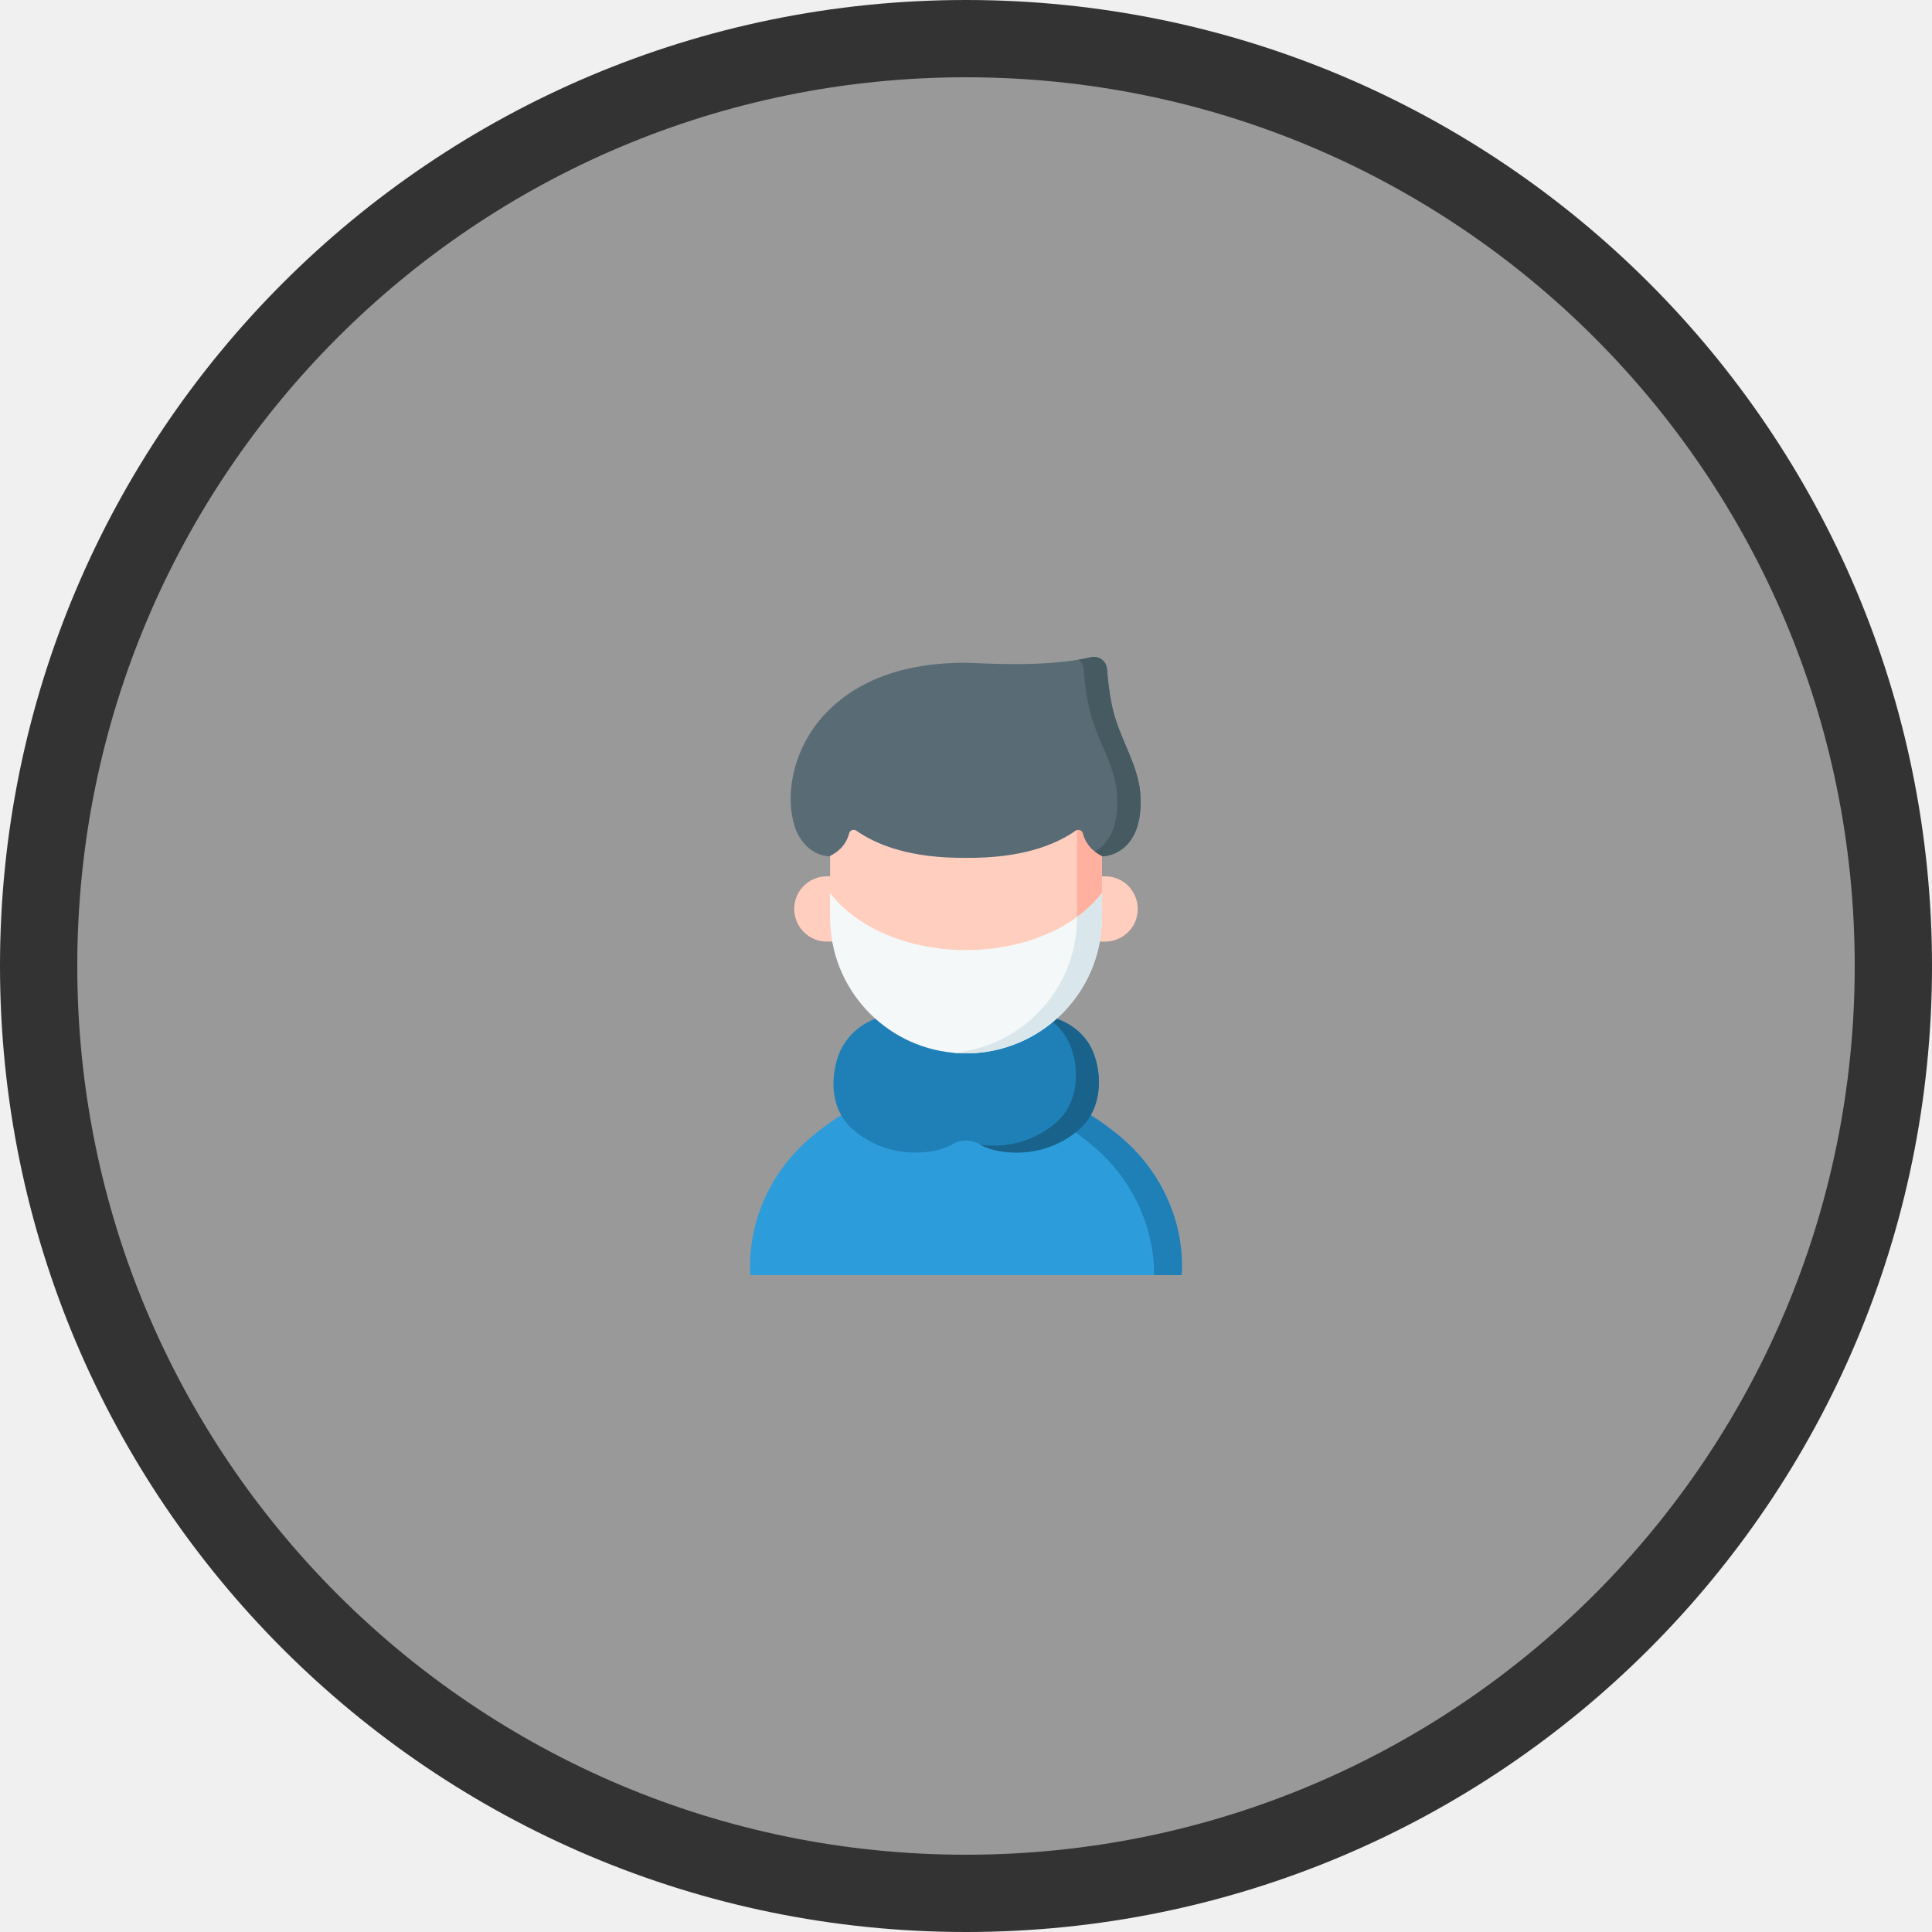
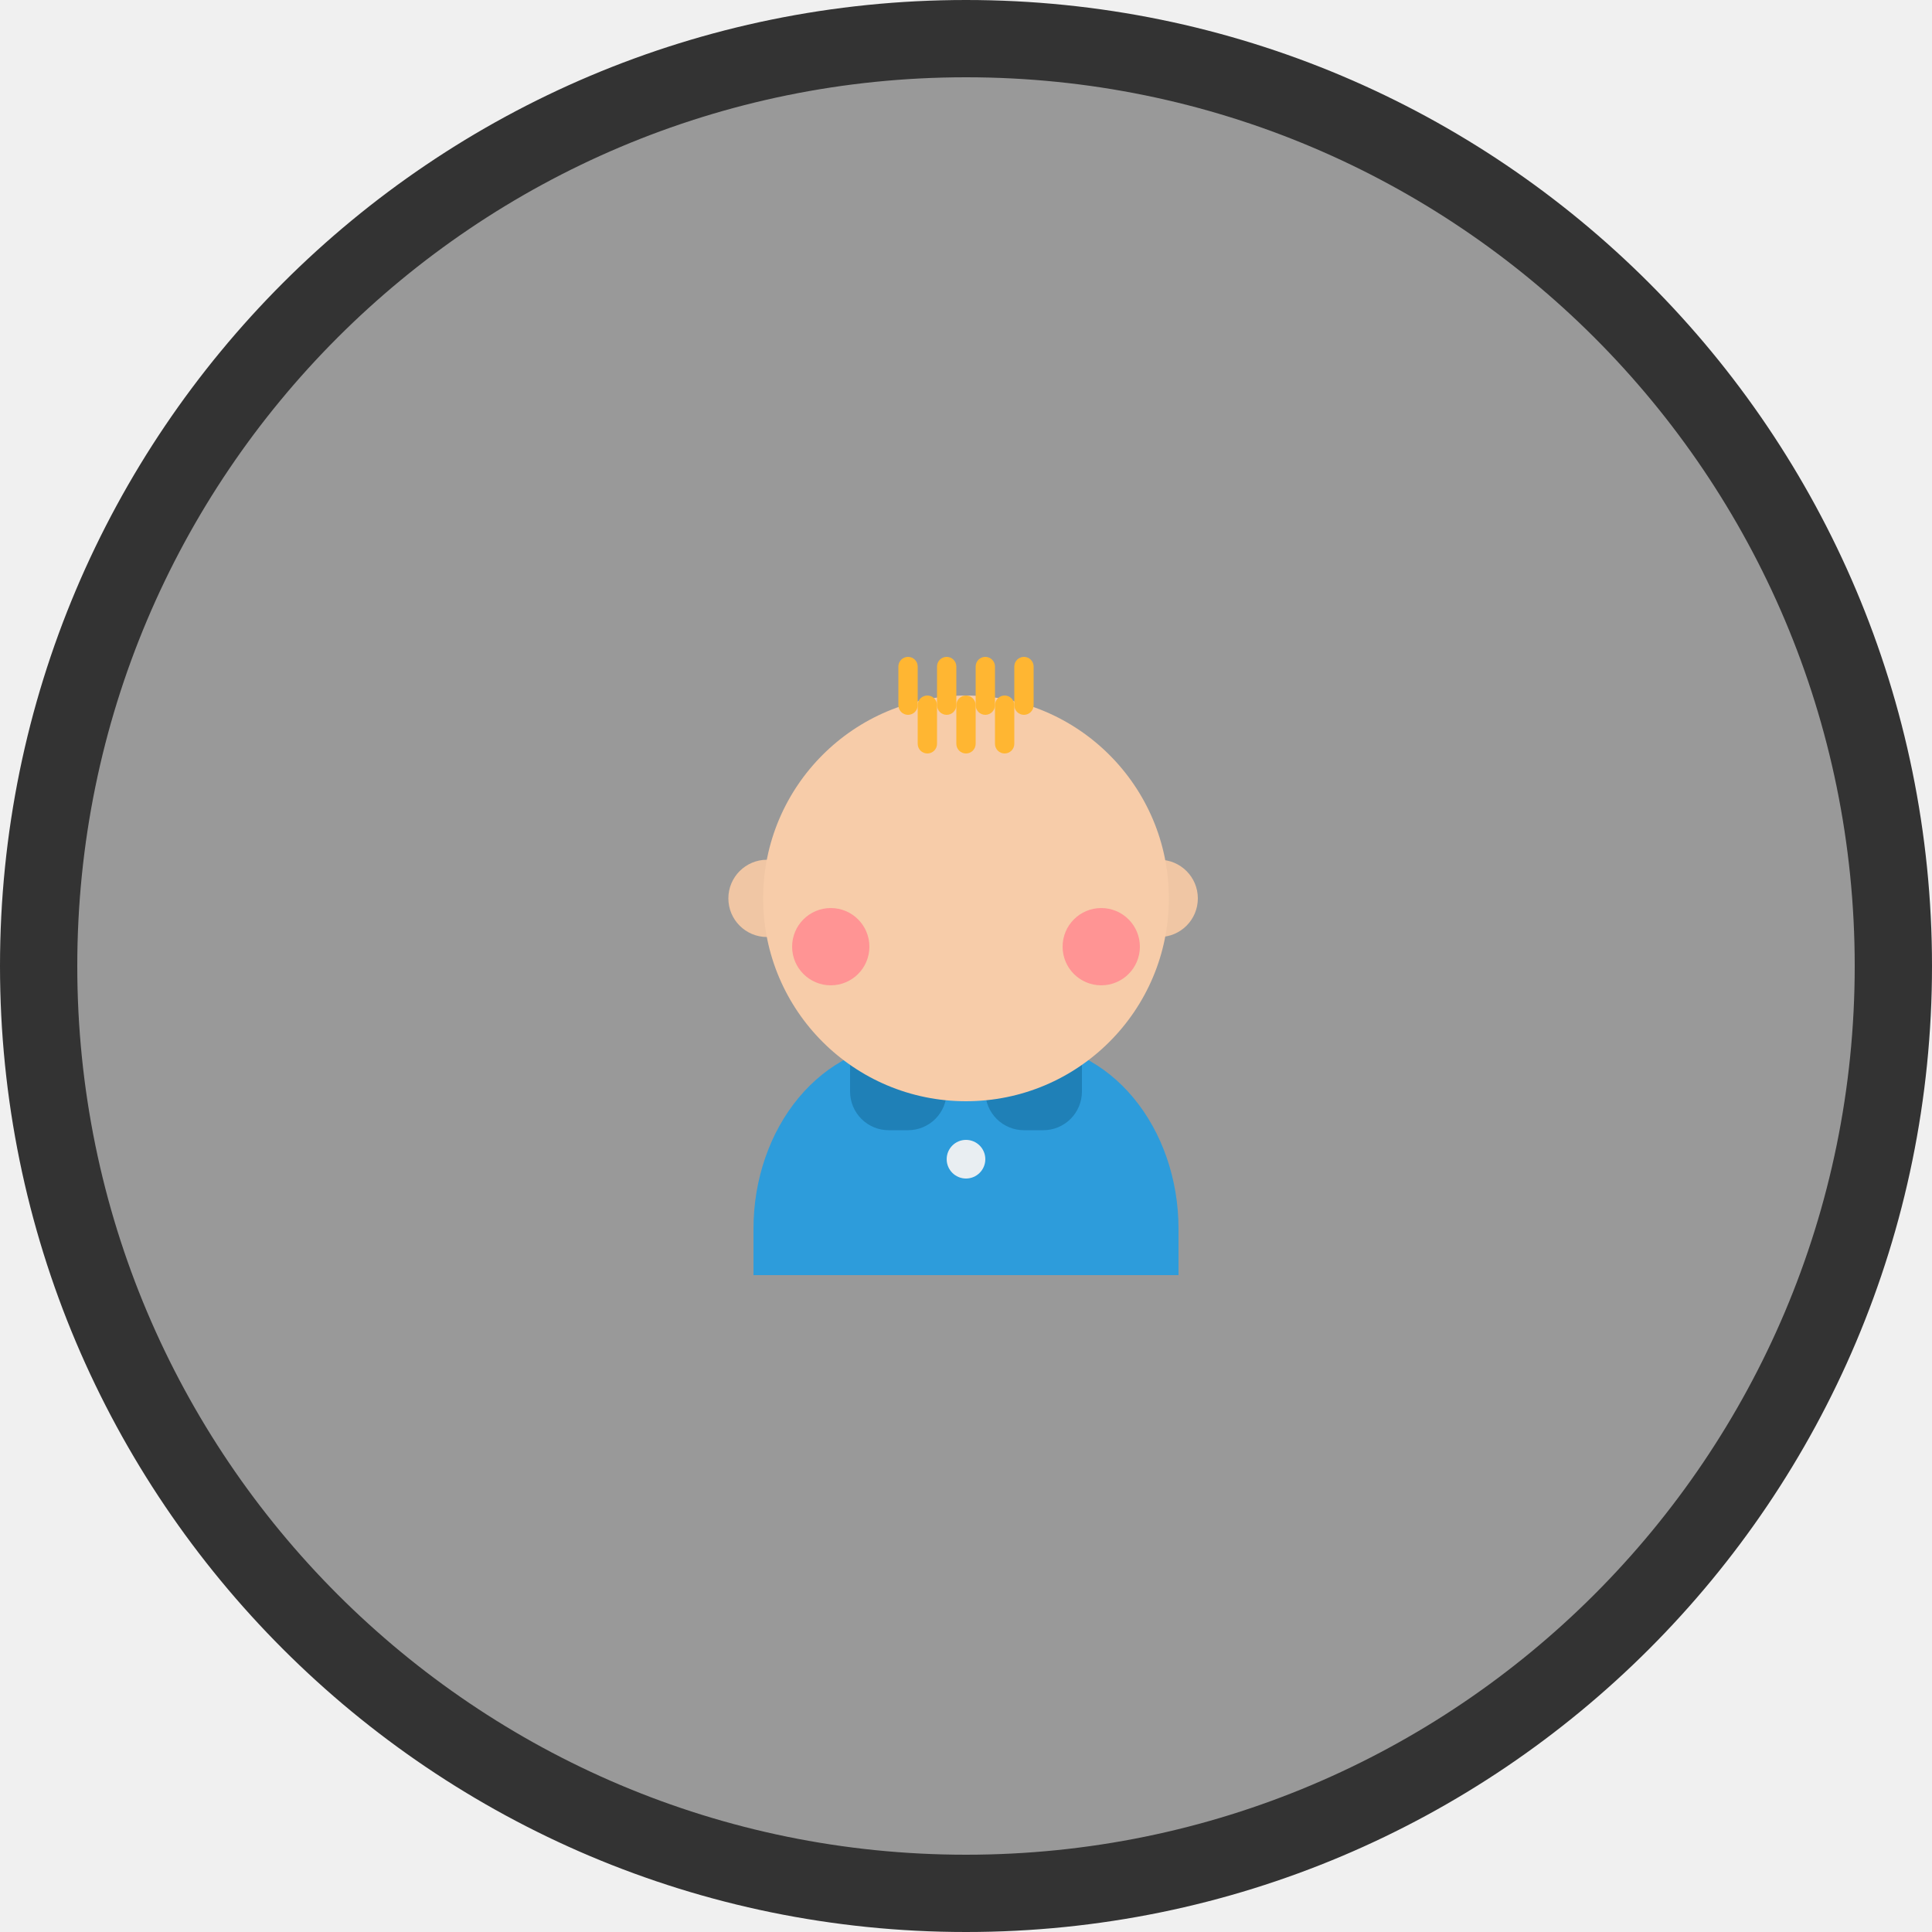
<svg xmlns="http://www.w3.org/2000/svg" width="100" height="100" viewBox="0 0 100 100" fill="none">
  <circle cx="50" cy="50" r="48" fill="#999999" stroke="#333333" stroke-width="4" />
-   <g clip-path="url(#clip0)">
-     <path d="M61.165 66H38.836C38.818 65.7 38.818 65.407 38.832 65.123C38.947 62.703 40.107 60.46 41.95 58.888C44.492 56.72 47.281 56.05 47.281 56.05C47.458 56.032 47.605 55.974 47.726 55.889C48.412 55.41 48.277 54.058 48.277 54.058H51.723C51.723 54.058 51.589 55.41 52.274 55.889C52.395 55.974 52.542 56.032 52.72 56.05C52.72 56.05 55.508 56.72 58.05 58.888C59.893 60.46 61.053 62.703 61.168 65.123C61.182 65.407 61.182 65.7 61.165 66Z" fill="#2D9CDB" />
-     <path d="M61.164 66H59.738C59.738 65.858 59.735 65.718 59.728 65.58C59.612 63.16 58.453 60.916 56.61 59.345C54.865 57.857 53.005 57.075 52.01 56.73C52.146 56.449 52.227 56.157 52.274 55.889C52.395 55.974 52.542 56.032 52.72 56.05C52.72 56.05 55.508 56.72 58.05 58.889C59.893 60.46 61.053 62.703 61.168 65.123C61.182 65.407 61.182 65.7 61.164 66Z" fill="#1F80B7" />
-     <path d="M56.878 56.045C56.883 55.423 56.739 54.699 56.434 54.149C55.971 53.313 55.145 52.804 54.229 52.592H45.772C44.56 52.872 43.623 53.726 43.297 54.934C42.962 56.178 43.122 57.558 44.129 58.445C45.016 59.227 46.159 59.652 47.341 59.658C47.982 59.662 48.728 59.564 49.312 59.221C49.736 58.972 50.265 58.972 50.689 59.221C51.273 59.564 52.019 59.662 52.66 59.658C53.841 59.652 54.985 59.227 55.871 58.445C56.574 57.826 56.872 56.945 56.878 56.045Z" fill="#1F80B7" />
-     <path d="M56.878 56.044C56.871 56.945 56.574 57.826 55.872 58.445C54.985 59.226 53.841 59.652 52.659 59.658C52.042 59.661 51.327 59.571 50.753 59.256C50.998 59.288 51.242 59.3 51.472 59.299C52.654 59.292 53.797 58.867 54.683 58.086C55.386 57.467 55.684 56.586 55.69 55.686C55.695 55.064 55.551 54.34 55.246 53.789C54.955 53.263 54.519 52.866 54.008 52.592H54.229C55.145 52.803 55.971 53.313 56.434 54.149C56.739 54.699 56.883 55.422 56.878 56.044Z" fill="#18628B" />
-     <path d="M43.109 48.737H42.799C41.866 48.737 41.109 47.98 41.109 47.047C41.109 46.114 41.866 45.357 42.799 45.357H43.109V48.737Z" fill="#FFCEBF" />
-     <path d="M56.892 48.737H57.201C58.135 48.737 58.891 47.98 58.891 47.047C58.891 46.114 58.135 45.357 57.201 45.357H56.892V48.737Z" fill="#FFCEBF" />
-     <path d="M56.275 40.989L57.034 43.621V46.219L56.784 47.137C56.784 47.377 56.785 47.779 56.762 48.012C56.596 49.671 56.09 51.116 54.974 52.232C53.702 53.505 51.943 54.293 50 54.293C46.355 54.293 43.592 51.717 43.236 48.166C43.212 47.932 43.139 47.209 43.139 46.969V46.595L42.966 46.219V43.621L43.641 40.989H56.275Z" fill="#FFCEBF" />
-     <path d="M56.275 41.216L57.035 44.094V46.219L56.925 46.62L56.933 47.513C56.933 47.753 56.922 47.949 56.899 48.183C56.733 49.842 56.03 51.287 54.913 52.402C53.641 53.675 51.943 54.52 50 54.52C49.784 54.52 49.569 54.511 49.358 54.491C51.044 54.339 52.558 53.591 53.689 52.46C54.805 51.345 55.548 49.856 55.713 48.197C55.737 47.963 55.749 47.726 55.749 47.487V41.216H56.275Z" fill="#FFB09E" />
-     <path d="M57.034 46.219V47.487C57.034 47.726 57.022 47.963 56.999 48.197C56.833 49.856 56.09 51.344 54.974 52.46C53.702 53.733 51.943 54.521 50 54.521C46.355 54.521 43.358 51.748 43.002 48.197C42.978 47.963 42.966 47.726 42.966 47.487V46.219C42.966 46.219 44.42 48.433 48.237 49.038C49.405 49.223 50.596 49.223 51.764 49.038C55.581 48.433 57.034 46.219 57.034 46.219Z" fill="#F5F8F9" />
-     <path d="M57.035 46.219V47.487C57.035 47.726 57.022 47.963 56.999 48.197C56.833 49.856 56.09 51.345 54.974 52.46C53.702 53.733 51.943 54.52 50 54.52C49.84 54.52 49.677 54.517 49.517 54.504C49.464 54.5 49.41 54.496 49.358 54.491C51.044 54.339 52.558 53.591 53.689 52.46C54.805 51.345 55.548 49.856 55.713 48.197C55.737 47.963 55.749 47.726 55.749 47.486V47.461C56.648 46.808 57.035 46.219 57.035 46.219Z" fill="#D9E7EC" />
-     <path d="M59.037 41.421C59.037 40.79 58.891 40.205 58.689 39.635C58.409 38.848 58.021 38.091 57.76 37.286C57.667 36.999 57.592 36.707 57.532 36.412C57.413 35.831 57.349 35.24 57.302 34.648C57.302 34.646 57.302 34.643 57.302 34.64C57.27 34.219 56.879 33.923 56.468 34.018C53.989 34.589 50.544 34.303 49.961 34.303C47.018 34.303 44.376 35.084 42.571 37.101C41.277 38.547 40.576 40.747 41.097 42.662C41.327 43.503 41.971 44.248 42.882 44.321C42.892 44.322 42.917 44.328 42.926 44.324C43.605 43.995 43.859 43.509 43.95 43.137C43.991 42.97 44.187 42.898 44.327 42.997C45.398 43.748 47.155 44.428 50 44.402C52.845 44.428 54.602 43.749 55.673 42.997C55.813 42.899 56.009 42.971 56.05 43.137C56.141 43.509 56.395 43.995 57.074 44.324C57.074 44.324 59.089 44.303 59.037 41.421Z" fill="#596C76" />
-     <path d="M57.073 44.324C56.919 44.249 56.787 44.166 56.673 44.078C57.227 43.765 57.858 43.05 57.829 41.421C57.829 40.79 57.683 40.205 57.481 39.635C57.201 38.848 56.813 38.091 56.551 37.286C56.458 36.999 56.384 36.707 56.324 36.412C56.205 35.831 56.14 35.24 56.094 34.648C56.094 34.646 56.094 34.643 56.093 34.64C56.078 34.434 55.977 34.258 55.829 34.144C56.048 34.107 56.261 34.066 56.468 34.018C56.879 33.923 57.27 34.22 57.301 34.64C57.302 34.643 57.302 34.646 57.302 34.648C57.348 35.24 57.413 35.831 57.532 36.412C57.592 36.707 57.666 36.999 57.76 37.286C58.021 38.091 58.409 38.848 58.689 39.635C58.891 40.205 59.037 40.79 59.037 41.421C59.089 44.303 57.073 44.324 57.073 44.324Z" fill="#465A61" />
-   </g>
-   <defs>
-     <clipPath id="clip0">
-       <rect width="32" height="32" fill="white" transform="translate(34 34)" />
-     </clipPath>
-   </defs>
+   <path d="M47 54H53C55.122 54 57.157 55.011 58.657 56.812C60.157 58.612 61 61.054 61 63.6V66H39V63.6C39 61.054 39.843 58.612 41.343 56.812C42.843 55.011 44.878 54 47 54Z" fill="#2D9CDB" />
+   <path d="M44 54.5H49V56.5C49 57.03 48.789 57.539 48.414 57.914C48.039 58.289 47.53 58.5 47 58.5H46C45.47 58.5 44.961 58.289 44.586 57.914C44.211 57.539 44 57.03 44 56.5V54.5Z" fill="#1F80B7" />
+   <path d="M51 54.5H56V56.5C56 57.03 55.789 57.539 55.414 57.914C55.039 58.289 54.53 58.5 54 58.5H53C52.47 58.5 51.961 58.289 51.586 57.914C51.211 57.539 51 57.03 51 56.5V54.5Z" fill="#1F80B7" />
+   <path d="M50 61C50.552 61 51 60.552 51 60C51 59.448 50.552 59 50 59C49.448 59 49 59.448 49 60C49 60.552 49.448 61 50 61Z" fill="#E9EEF2" />
+   <path d="M39.7 48.5C40.805 48.5 41.7 47.605 41.7 46.5C41.7 45.395 40.805 44.5 39.7 44.5C38.596 44.5 37.7 45.395 37.7 46.5C37.7 47.605 38.596 48.5 39.7 48.5Z" fill="#F0C6A4" />
+   <path d="M60 48.5C61.105 48.5 62 47.605 62 46.5C62 45.395 61.105 44.5 60 44.5C58.895 44.5 58 45.395 58 46.5C58 47.605 58.895 48.5 60 48.5Z" fill="#F0C6A4" />
+   <path d="M50 57C55.799 57 60.5 52.299 60.5 46.5C60.5 40.701 55.799 36 50 36C44.201 36 39.5 40.701 39.5 46.5C39.5 52.299 44.201 57 50 57Z" fill="#F7CCA9" />
+   <path d="M47 37C46.867 37 46.74 36.947 46.646 36.854C46.553 36.76 46.5 36.633 46.5 36.5V34.5C46.5 34.367 46.553 34.24 46.646 34.146C46.74 34.053 46.867 34 47 34C47.133 34 47.26 34.053 47.354 34.146C47.447 34.24 47.5 34.367 47.5 34.5V36.5C47.5 36.633 47.447 36.76 47.354 36.854C47.26 36.947 47.133 37 47 37Z" fill="#FFB632" />
+   <path d="M48 39C47.867 39 47.74 38.947 47.646 38.854C47.553 38.76 47.5 38.633 47.5 38.5V36.5C47.5 36.367 47.553 36.24 47.646 36.146C47.74 36.053 47.867 36 48 36C48.133 36 48.26 36.053 48.354 36.146C48.447 36.24 48.5 36.367 48.5 36.5V38.5C48.5 38.633 48.447 38.76 48.354 38.854C48.26 38.947 48.133 39 48 39Z" fill="#FFB632" />
+   <path d="M50 39C49.867 39 49.74 38.947 49.646 38.854C49.553 38.76 49.5 38.633 49.5 38.5V36.5C49.5 36.367 49.553 36.24 49.646 36.146C49.74 36.053 49.867 36 50 36C50.133 36 50.26 36.053 50.354 36.146C50.447 36.24 50.5 36.367 50.5 36.5V38.5C50.5 38.633 50.447 38.76 50.354 38.854C50.26 38.947 50.133 39 50 39Z" fill="#FFB632" />
+   <path d="M52 39C51.867 39 51.74 38.947 51.646 38.854C51.553 38.76 51.5 38.633 51.5 38.5V36.5C51.5 36.367 51.553 36.24 51.646 36.146C51.74 36.053 51.867 36 52 36C52.133 36 52.26 36.053 52.354 36.146C52.447 36.24 52.5 36.367 52.5 36.5V38.5C52.5 38.633 52.447 38.76 52.354 38.854C52.26 38.947 52.133 39 52 39Z" fill="#FFB632" />
+   <path d="M49 37C48.867 37 48.74 36.947 48.646 36.854C48.553 36.76 48.5 36.633 48.5 36.5V34.5C48.5 34.367 48.553 34.24 48.646 34.146C48.74 34.053 48.867 34 49 34C49.133 34 49.26 34.053 49.354 34.146C49.447 34.24 49.5 34.367 49.5 34.5V36.5C49.5 36.633 49.447 36.76 49.354 36.854C49.26 36.947 49.133 37 49 37Z" fill="#FFB632" />
+   <path d="M51 37C50.867 37 50.74 36.947 50.646 36.854C50.553 36.76 50.5 36.633 50.5 36.5V34.5C50.5 34.367 50.553 34.24 50.646 34.146C50.74 34.053 50.867 34 51 34C51.133 34 51.26 34.053 51.354 34.146C51.447 34.24 51.5 34.367 51.5 34.5V36.5C51.5 36.633 51.447 36.76 51.354 36.854C51.26 36.947 51.133 37 51 37Z" fill="#FFB632" />
+   <path d="M53 37C52.867 37 52.74 36.947 52.646 36.854C52.553 36.76 52.5 36.633 52.5 36.5V34.5C52.5 34.367 52.553 34.24 52.646 34.146C52.74 34.053 52.867 34 53 34C53.133 34 53.26 34.053 53.354 34.146C53.447 34.24 53.5 34.367 53.5 34.5V36.5C53.5 36.633 53.447 36.76 53.354 36.854C53.26 36.947 53.133 37 53 37Z" fill="#FFB632" />
+   <path d="M43 51C44.105 51 45 50.105 45 49C45 47.895 44.105 47 43 47C41.895 47 41 47.895 41 49C41 50.105 41.895 51 43 51Z" fill="#FF9494" />
+   <path d="M57 51C58.105 51 59 50.105 59 49C59 47.895 58.105 47 57 47C55.895 47 55 47.895 55 49C55 50.105 55.895 51 57 51Z" fill="#FF9494" />
</svg>
